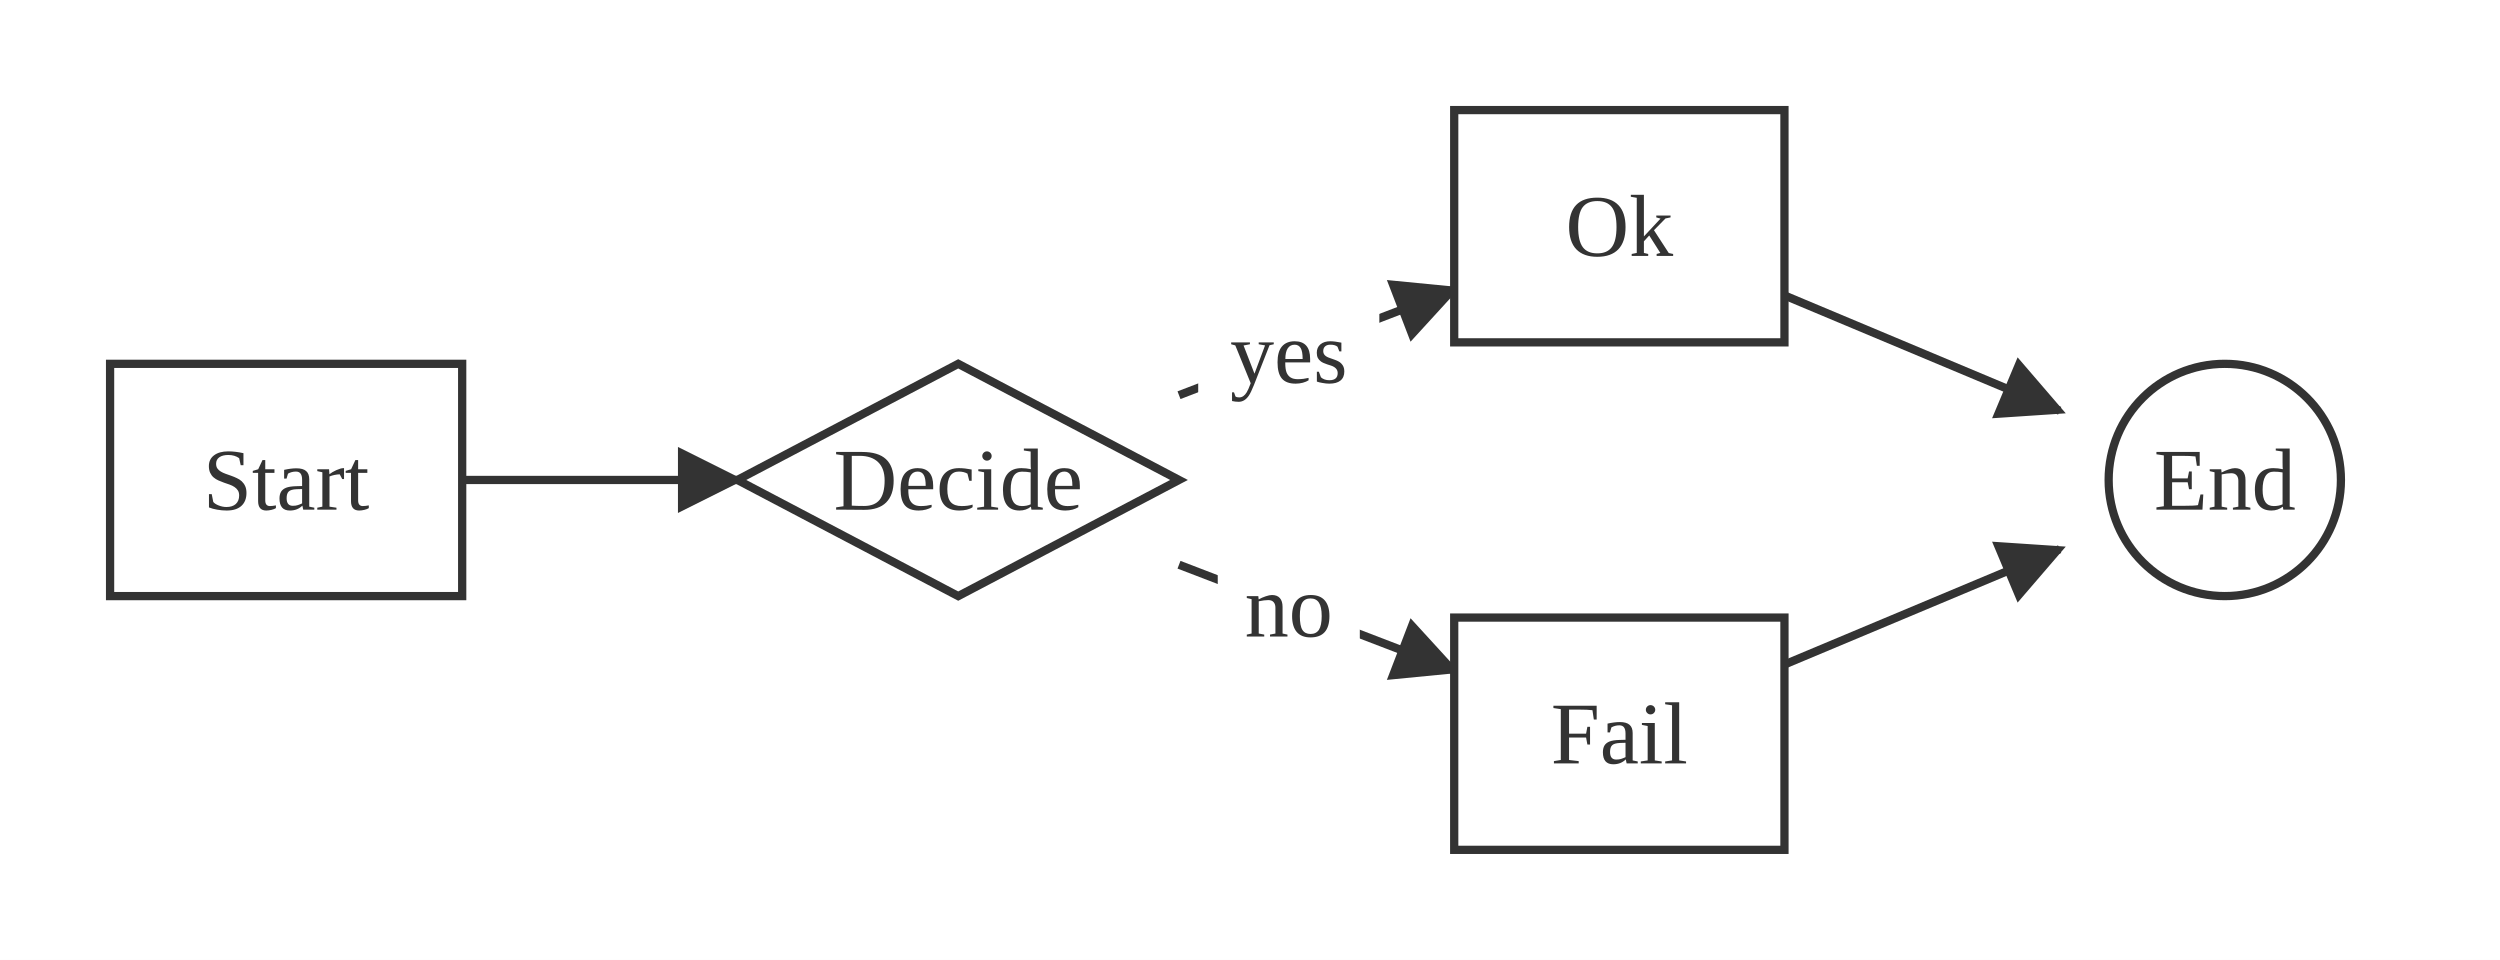
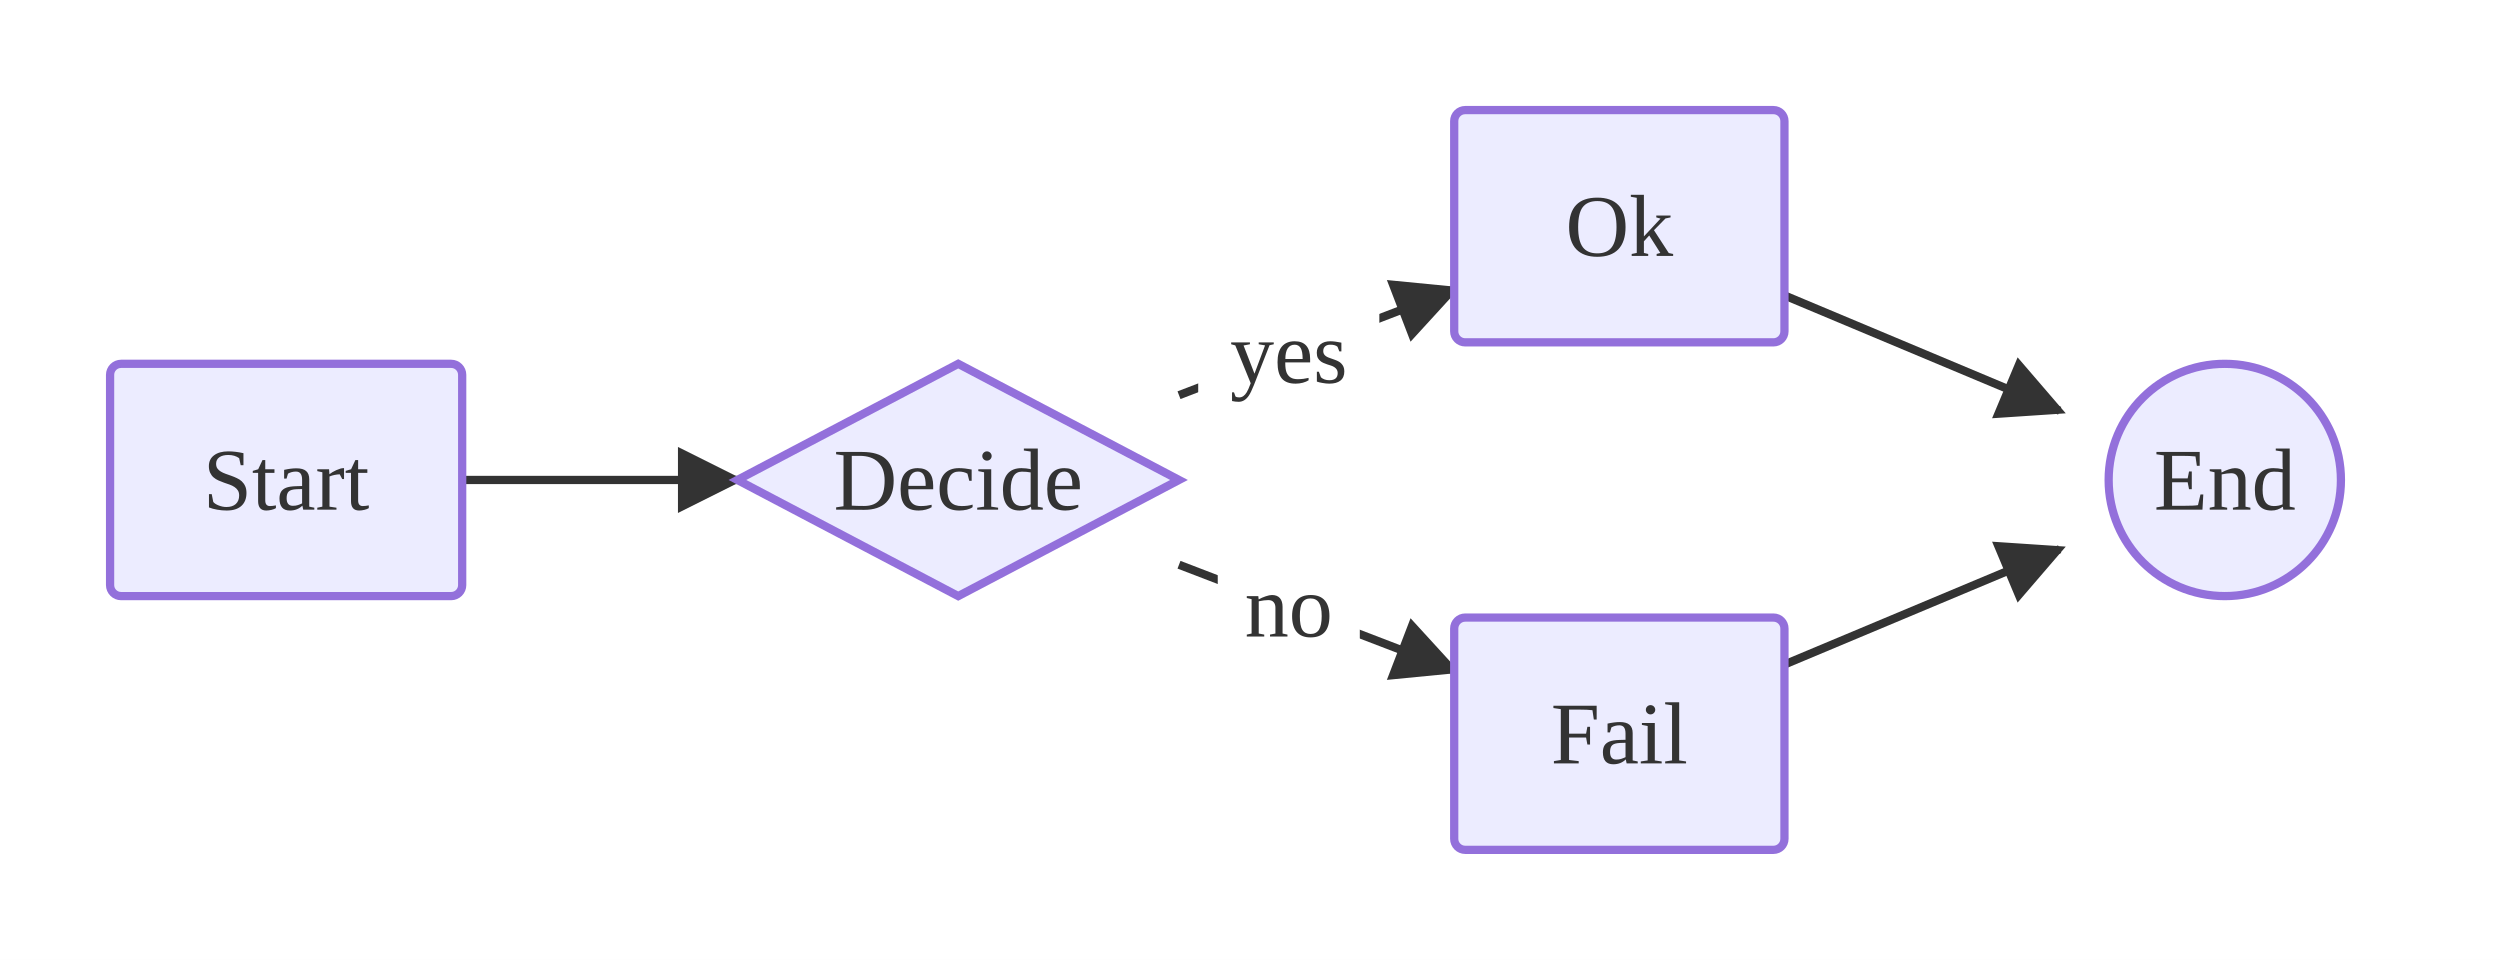
<svg xmlns="http://www.w3.org/2000/svg" viewBox="0 0 454.20 174.40">
  <defs>
    <marker id="arrow-arrow-solid" viewBox="0 0 10 10" refX="9.00" refY="5.00" markerWidth="8.00" markerHeight="8.00" orient="auto">
      <polygon points="0,0 10,5 0,10" style="fill:#333" />
    </marker>
  </defs>
  <rect x="0.00" y="0.00" width="454.20" height="174.40" style="fill:#fff;stroke:none" />
  <line x1="83.97" y1="87.20" x2="133.97" y2="87.20" style="stroke:#333;stroke-width:1.50;fill:none;" marker-end="url(#arrow-arrow-solid)" />
  <line x1="214.20" y1="71.80" x2="264.20" y2="52.61" style="stroke:#333;stroke-width:1.50;fill:none;" marker-end="url(#arrow-arrow-solid)" />
-   <rect x="217.69" y="50.90" width="32.91" height="26.50" style="fill:white;stroke:none" />
+   <rect x="217.69" y="50.90" width="32.91" height="26.50" rx="3.00" ry="3.00" style="fill:#fff;stroke:none" />
  <text x="234.14" y="64.15" text-anchor="middle" dominant-baseline="central" font-size="16.00" style="fill:#333;font-size:16.00px">yes</text>
  <line x1="214.20" y1="102.60" x2="264.20" y2="121.79" style="stroke:#333;stroke-width:1.50;fill:none;" marker-end="url(#arrow-arrow-solid)" />
-   <rect x="221.24" y="97.00" width="25.81" height="26.50" style="fill:white;stroke:none" />
+   <rect x="221.24" y="97.00" width="25.81" height="26.50" rx="3.00" ry="3.00" style="fill:#fff;stroke:none" />
  <text x="234.14" y="110.25" text-anchor="middle" dominant-baseline="central" font-size="16.00" style="fill:#333;font-size:16.00px">no</text>
  <line x1="324.20" y1="53.67" x2="374.20" y2="74.63" style="stroke:#333;stroke-width:1.50;fill:none;" marker-end="url(#arrow-arrow-solid)" />
  <line x1="324.20" y1="120.73" x2="374.20" y2="99.77" style="stroke:#333;stroke-width:1.50;fill:none;" marker-end="url(#arrow-arrow-solid)" />
-   <rect x="20.00" y="66.10" width="63.97" height="42.20" style="fill:#fff;stroke:#333;stroke-width:1.50" />
+   <rect x="20.00" y="66.10" width="63.97" height="42.20" rx="2.00" ry="2.00" style="fill:#ECECFF;stroke:#9370DB;stroke-width:1.50" />
  <text x="51.98" y="87.20" text-anchor="middle" dominant-baseline="central" font-size="16.00" style="fill:#333;font-size:16.00px">Start</text>
-   <polygon points="174.09,66.10 214.20,87.20 174.09,108.30 133.97,87.20" style="fill:#fff;stroke:#333;stroke-width:1.50" />
+   <polygon points="174.09,66.10 214.20,87.20 174.09,108.30 133.97,87.20" style="fill:#ECECFF;stroke:#9370DB;stroke-width:1.50" />
  <text x="174.09" y="87.20" text-anchor="middle" dominant-baseline="central" font-size="16.00" style="fill:#333;font-size:16.00px">Decide</text>
-   <rect x="264.20" y="20.00" width="60.00" height="42.20" style="fill:#fff;stroke:#333;stroke-width:1.50" />
+   <rect x="264.20" y="20.00" width="60.00" height="42.20" rx="2.00" ry="2.00" style="fill:#ECECFF;stroke:#9370DB;stroke-width:1.50" />
  <text x="294.20" y="41.10" text-anchor="middle" dominant-baseline="central" font-size="16.00" style="fill:#333;font-size:16.00px">Ok</text>
-   <rect x="264.20" y="112.20" width="60.00" height="42.20" style="fill:#fff;stroke:#333;stroke-width:1.50" />
+   <rect x="264.20" y="112.20" width="60.00" height="42.20" rx="2.00" ry="2.00" style="fill:#ECECFF;stroke:#9370DB;stroke-width:1.50" />
  <text x="294.20" y="133.30" text-anchor="middle" dominant-baseline="central" font-size="16.00" style="fill:#333;font-size:16.00px">Fail</text>
-   <circle cx="404.20" cy="87.20" r="21.10" style="fill:#fff;stroke:#333;stroke-width:1.50" />
+   <circle cx="404.20" cy="87.20" r="21.10" style="fill:#ECECFF;stroke:#9370DB;stroke-width:1.50" />
  <text x="404.20" y="87.20" text-anchor="middle" dominant-baseline="central" font-size="16.00" style="fill:#333;font-size:16.00px">End</text>
</svg>
